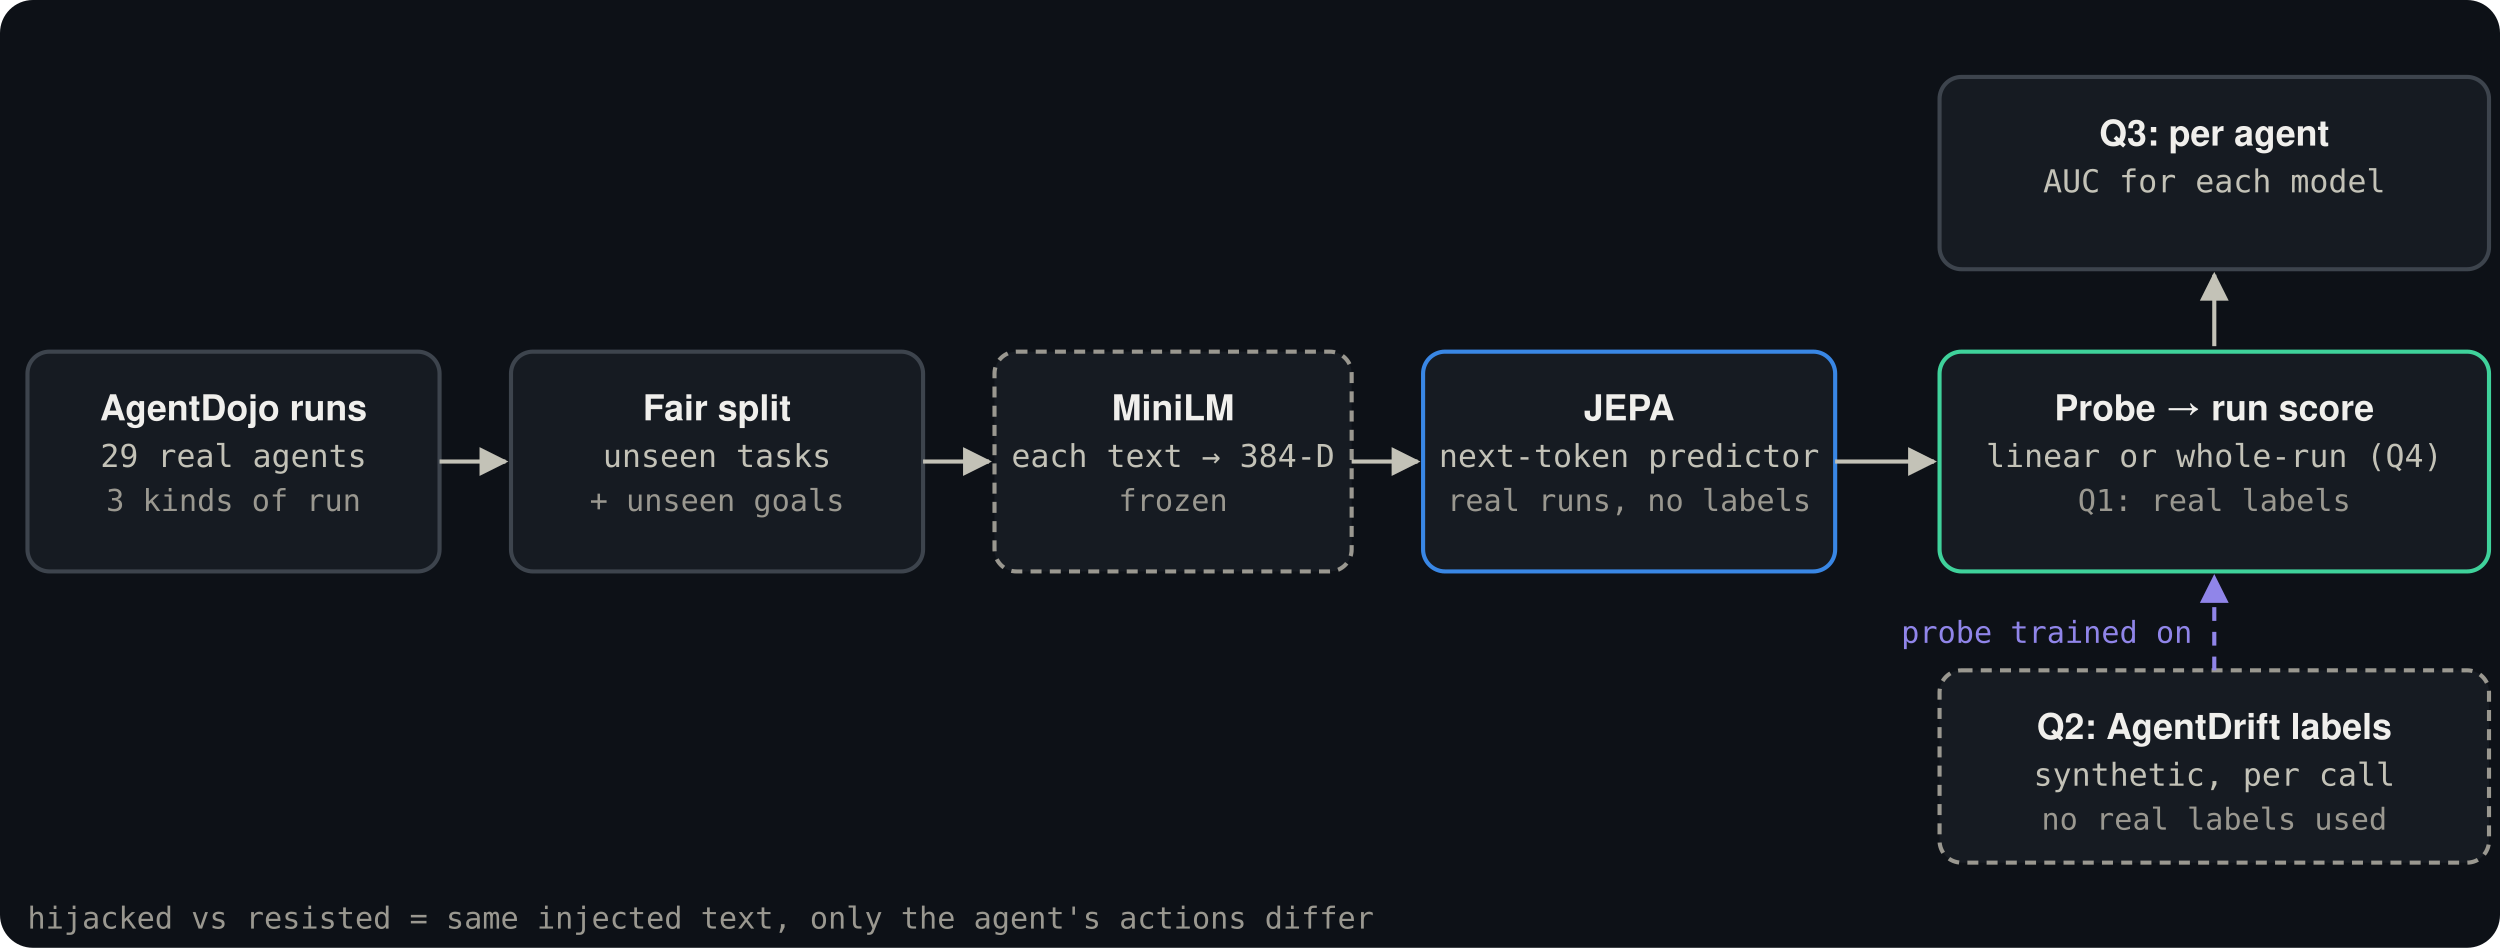
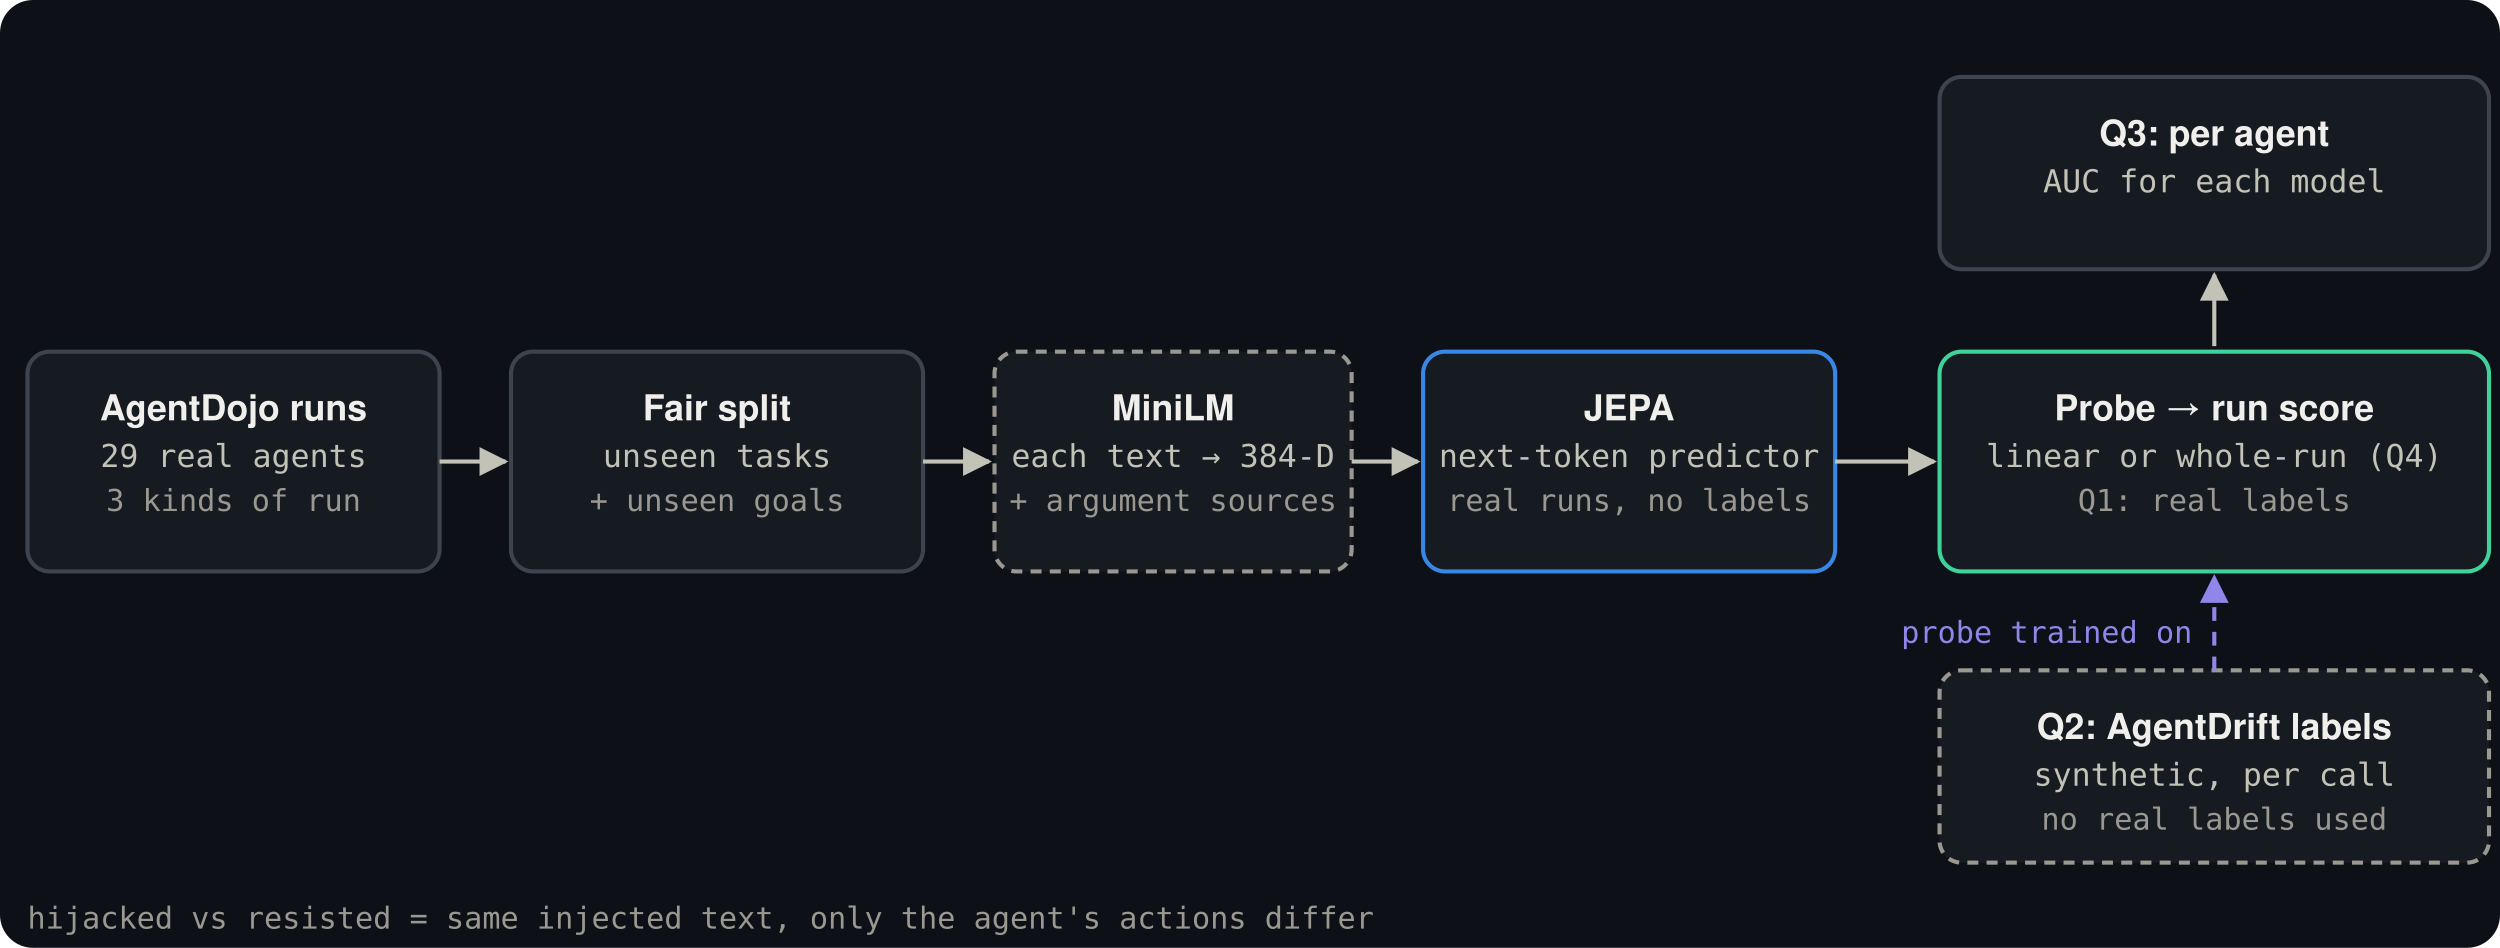
<svg xmlns="http://www.w3.org/2000/svg" viewBox="0 0 910 345" width="910" height="345">
  <rect x="0" y="0" width="910" height="345" rx="12" fill="#0d1117" />
  <defs>
    <marker id="ah" viewBox="0 0 10 10" refX="9" refY="5" markerWidth="7" markerHeight="7" orient="auto">
      <path d="M0,0 L10,5 L0,10 z" fill="#c3c2b7" />
    </marker>
    <marker id="ahv" viewBox="0 0 10 10" refX="9" refY="5" markerWidth="7" markerHeight="7" orient="auto">
      <path d="M0,0 L10,5 L0,10 z" fill="#9085e9" />
    </marker>
    <marker id="ahr" viewBox="0 0 10 10" refX="9" refY="5" markerWidth="7" markerHeight="7" orient="auto">
      <path d="M0,0 L10,5 L0,10 z" fill="#ff6b6a" />
    </marker>
  </defs>
  <style>
    text { fill: #f0efec; font-family: -apple-system, "Segoe UI", Helvetica, Arial, sans-serif; }
    .box { fill: #161b22; stroke: #3d444d; stroke-width: 1.5; }
    .learn { stroke: #3987e5; } .frozen { stroke: #9a9890; stroke-dasharray: 4 3; } .loss { stroke: #e0622f; }
    .bad { stroke: #ff6b6a; } .good { stroke: #3fd29b; }
    .m { font-size: 13px; font-weight: 600; }
    .h { font-size: 14px; font-weight: 700; }
    .s { font-size: 11.5px; fill: #c3c2b7; font-family: ui-monospace, Menlo, Consolas, monospace; }
    .c { font-size: 11px; fill: #9a9890; font-family: ui-monospace, Menlo, Consolas, monospace; }
    .v { fill: #9085e9; } .r { fill: #ff6b6a; } .g { fill: #3fd29b; } .y { fill: #f0b429; }
    .a { stroke: #c3c2b7; stroke-width: 1.5; fill: none; marker-end: url(#ah); }
    .ar { stroke: #ff6b6a; stroke-width: 1.5; fill: none; marker-end: url(#ahr); }
    .ema { stroke: #9085e9; stroke-width: 1.5; fill: none; stroke-dasharray: 5 4; marker-end: url(#ahv); }
  </style>
  <g transform="translate(6,8)">
    <rect class="box " x="4" y="120" width="150" height="80" rx="8" />
    <text class="m" x="79.0" y="145" text-anchor="middle">AgentDojo runs</text>
    <text class="s" x="79.0" y="162" text-anchor="middle">29 real agents</text>
    <text class="c" x="79.0" y="178" text-anchor="middle">3 kinds of run</text>
    <rect class="box " x="180" y="120" width="150" height="80" rx="8" />
    <text class="m" x="255.0" y="145" text-anchor="middle">Fair split</text>
    <text class="s" x="255.0" y="162" text-anchor="middle">unseen tasks</text>
    <text class="c" x="255.0" y="178" text-anchor="middle">+ unseen goals</text>
    <path class="a" d="M154,160 H178" />
    <rect class="box frozen" x="356" y="120" width="130" height="80" rx="8" />
    <text class="m" x="421.0" y="145" text-anchor="middle">MiniLM</text>
    <text class="s" x="421.0" y="162" text-anchor="middle">each text → 384-D</text>
-     <text class="c" x="421.0" y="178" text-anchor="middle">frozen</text>
+     <text class="c" x="421.0" y="178" text-anchor="middle">+ argument sources</text>
    <path class="a" d="M330,160 H354" />
    <rect class="box learn" x="512" y="120" width="150" height="80" rx="8" />
    <text class="m" x="587.0" y="145" text-anchor="middle">JEPA</text>
    <text class="s" x="587.0" y="162" text-anchor="middle">next-token predictor</text>
    <text class="c" x="587.0" y="178" text-anchor="middle">real runs, no labels</text>
    <path class="a" d="M486,160 H510" />
    <rect class="box good" x="700" y="120" width="200" height="80" rx="8" />
    <text class="m" x="800.0" y="145" text-anchor="middle">Probe → run score</text>
    <text class="s" x="800.0" y="162" text-anchor="middle">linear or whole-run (Q4)</text>
    <text class="c" x="800.0" y="178" text-anchor="middle">Q1: real labels</text>
    <path class="a" d="M662,160 H698" />
    <rect class="box frozen" x="700" y="236" width="200" height="70" rx="8" />
    <text class="m" x="800.0" y="261" text-anchor="middle">Q2: AgentDrift labels</text>
    <text class="s" x="800.0" y="278" text-anchor="middle">synthetic, per call</text>
    <text class="c" x="800.0" y="294" text-anchor="middle">no real labels used</text>
    <path class="ema" d="M800,236 V202" />
    <text class="c v" x="792" y="226" text-anchor="end">probe trained on</text>
    <rect class="box " x="700" y="20" width="200" height="70" rx="8" />
    <text class="m" x="800.0" y="45" text-anchor="middle">Q3: per agent</text>
    <text class="s" x="800.0" y="62" text-anchor="middle">AUC for each model</text>
    <path class="a" d="M800,118 V92" />
    <text class="c" x="4" y="330" text-anchor="start">hijacked vs resisted = same injected text, only the agent's actions differ</text>
  </g>
</svg>
